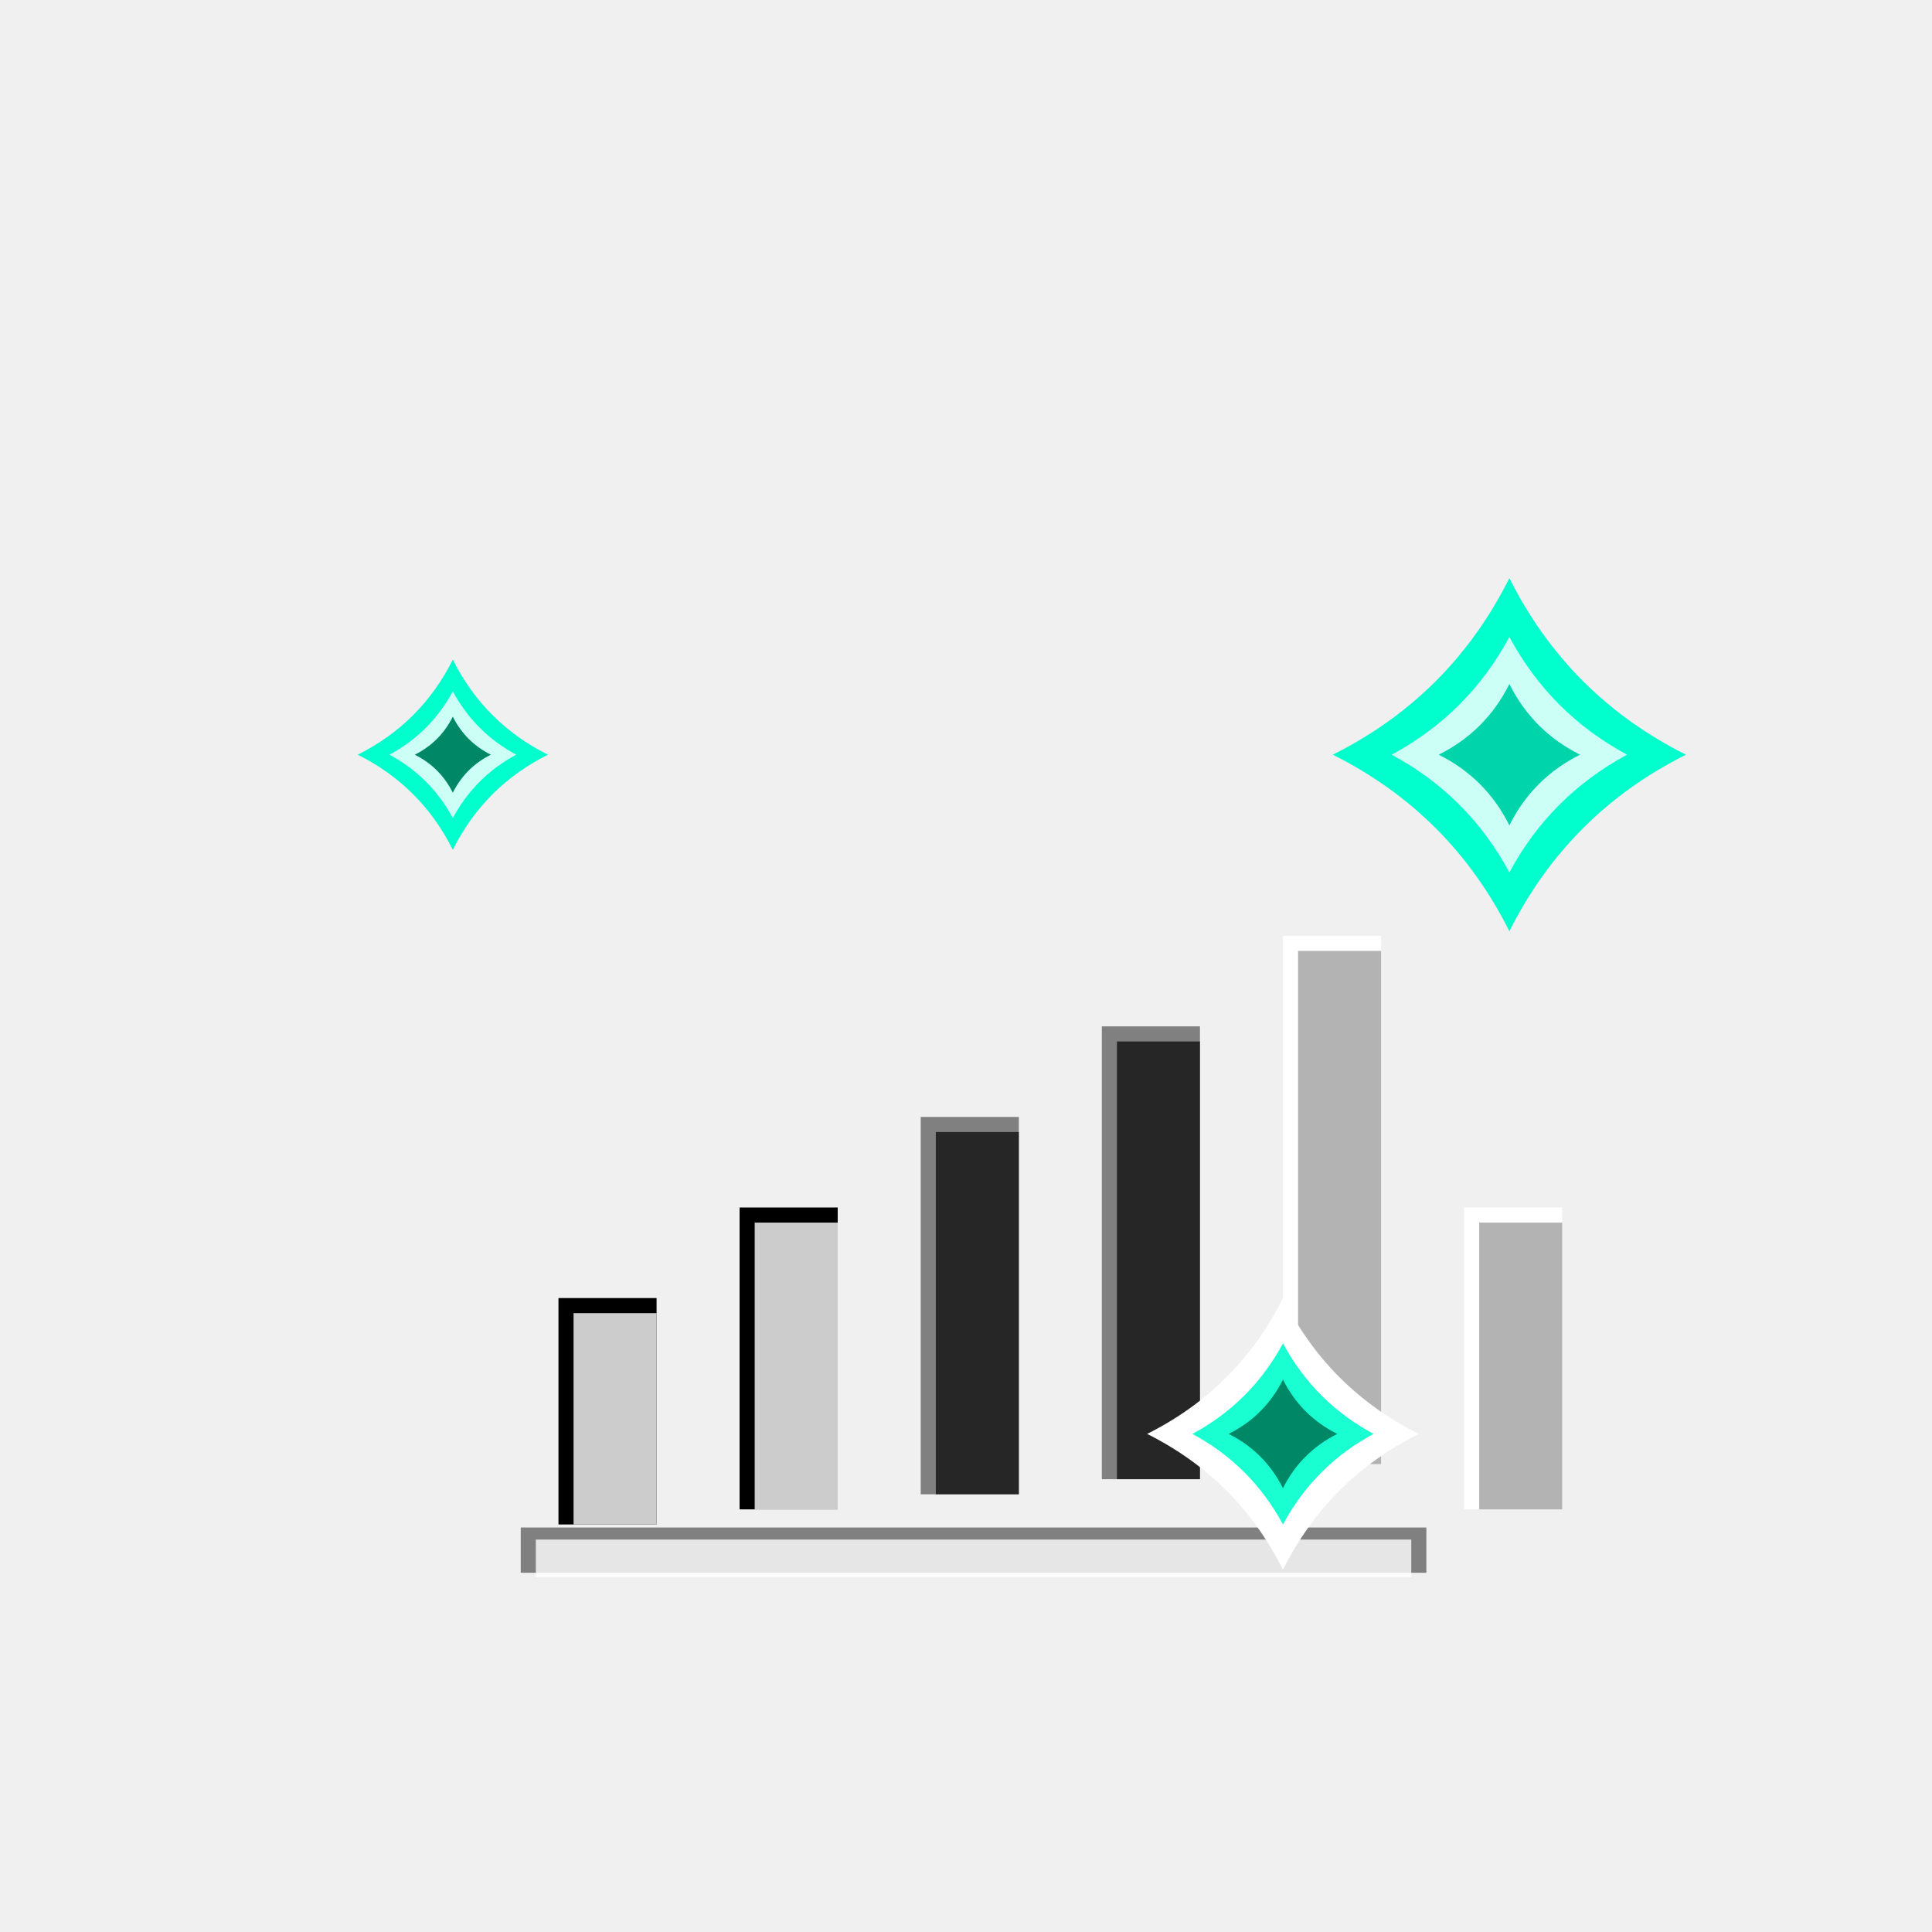
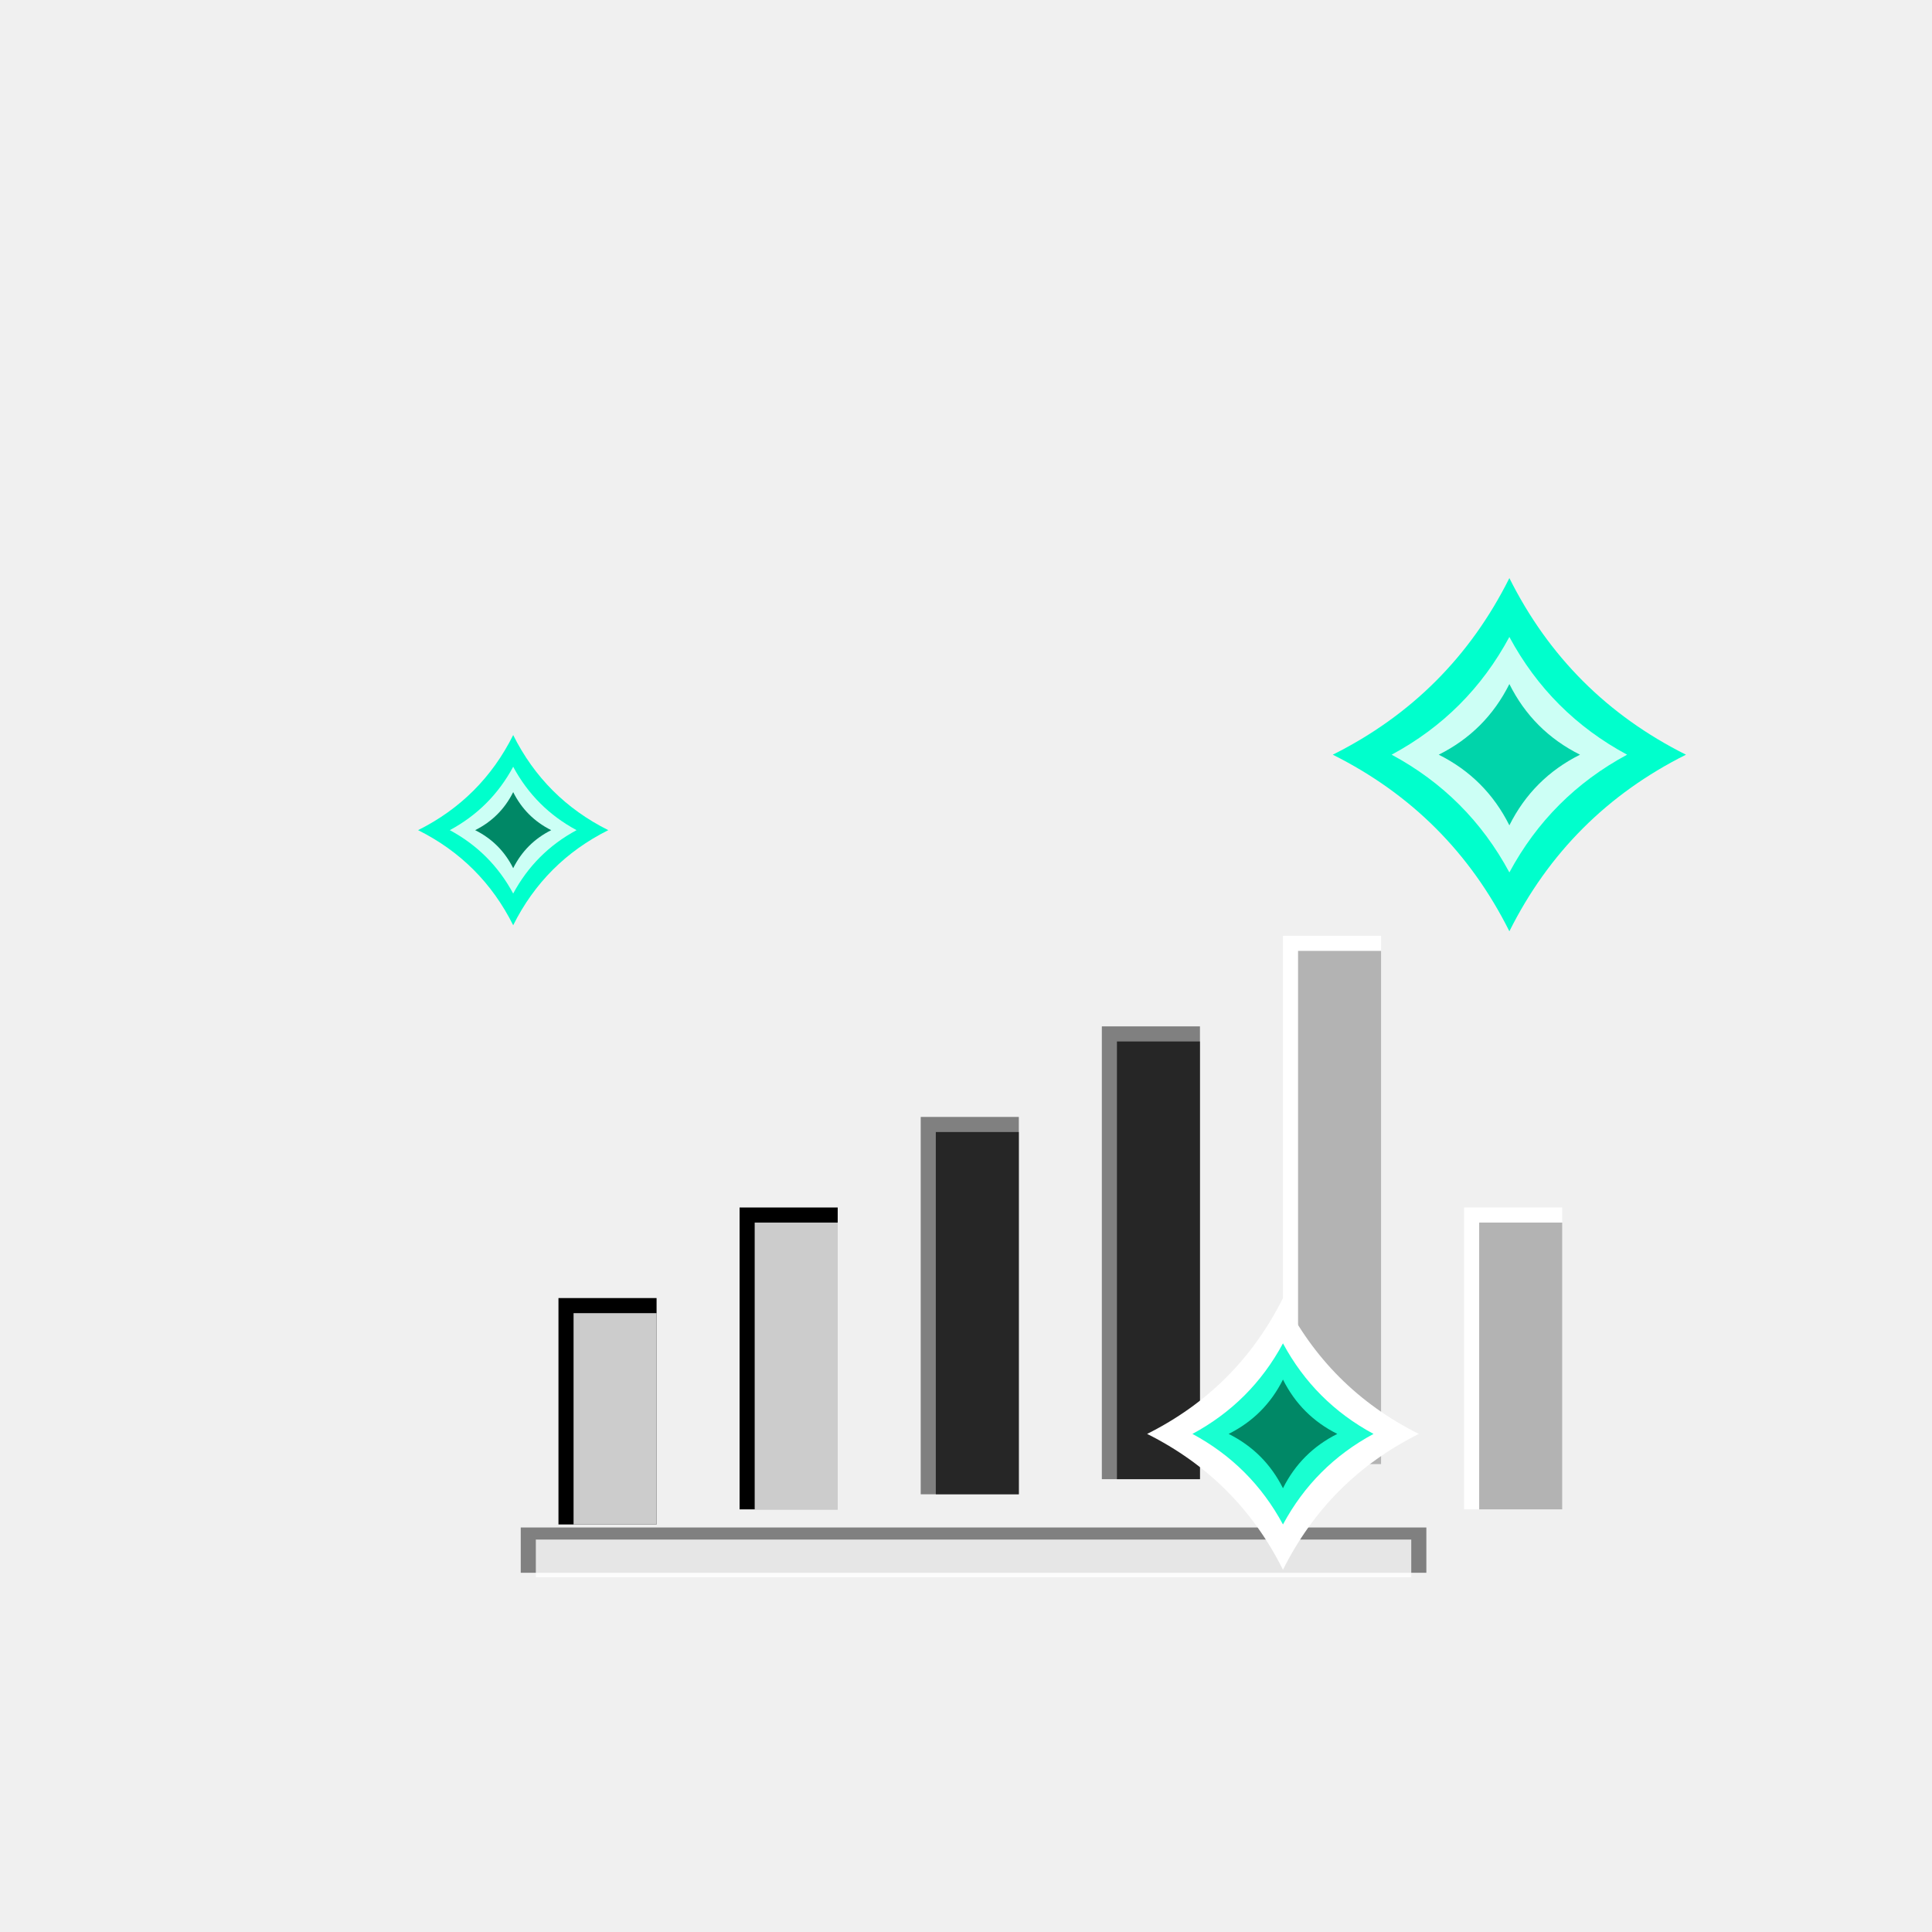
<svg xmlns="http://www.w3.org/2000/svg" width="128" height="128" viewBox="0 0 128 128" fill="none">
  <rect x="37" y="86" width="6.5" height="15" fill="#000000" />
  <rect x="49" y="80" width="6.5" height="20" fill="#000000" />
  <rect x="61" y="74" width="6.5" height="25" fill="#808080" />
  <rect x="73" y="68" width="6.5" height="30" fill="#808080" />
  <rect x="85" y="62" width="6.5" height="35" fill="#ffffff" />
  <rect x="97" y="80" width="6.5" height="20" fill="#ffffff" />
  <rect x="34.5" y="101.2" width="60" height="3" fill="#808080" />
  <rect x="38" y="87" width="5.5" height="14" fill="#ffffff" opacity="0.8" />
  <rect x="50" y="81" width="5.5" height="19" fill="#ffffff" opacity="0.8" />
  <rect x="62" y="75" width="5.5" height="24" fill="#000000" opacity="0.7" />
  <rect x="74" y="69" width="5.5" height="29" fill="#000000" opacity="0.7" />
  <rect x="86" y="63" width="5.5" height="34" fill="#808080" opacity="0.6" />
  <rect x="98" y="81" width="5.5" height="19" fill="#808080" opacity="0.6" />
  <rect x="35.5" y="102" width="58" height="2.5" fill="#ffffff" opacity="0.8" />
-   <g transform="translate(30,50) scale(2.1)">
+   <g transform="translate(34,55) scale(2.1)">
    <path d="M0 -3 Q1 -1 3 0 Q1 1 0 3 Q-1 1 -3 0 Q-1 -1 0 -3 Z" fill="#00ffcc" />
    <path d="M0 -2 Q0.7 -0.7 2 0 Q0.7 0.7 0 2 Q-0.7 0.7 -2 0 Q-0.7 -0.7 0 -2 Z" fill="#ffffff" opacity="0.8" />
    <path d="M0 -1.2 Q0.4 -0.4 1.2 0 Q0.4 0.4 0 1.2 Q-0.4 0.4 -1.2 0 Q-0.4 -0.4 0 -1.2 Z" fill="#008866" />
  </g>
  <g transform="translate(100,50) scale(3.9)">
    <path d="M0 -3 Q1 -1 3 0 Q1 1 0 3 Q-1 1 -3 0 Q-1 -1 0 -3 Z" fill="#00ffcc" />
    <path d="M0 -2 Q0.7 -0.7 2 0 Q0.7 0.7 0 2 Q-0.7 0.7 -2 0 Q-0.7 -0.7 0 -2 Z" fill="#ffffff" opacity="0.8" />
    <path d="M0 -1.2 Q0.4 -0.4 1.2 0 Q0.4 0.4 0 1.2 Q-0.4 0.4 -1.2 0 Q-0.4 -0.4 0 -1.2 Z" fill="#00d4aa" />
  </g>
  <g transform="translate(85,95) scale(3.0)">
    <path d="M0 -3 Q1 -1 3 0 Q1 1 0 3 Q-1 1 -3 0 Q-1 -1 0 -3 Z" fill="#ffffff" />
    <path d="M0 -2 Q0.7 -0.7 2 0 Q0.7 0.7 0 2 Q-0.7 0.7 -2 0 Q-0.7 -0.7 0 -2 Z" fill="#00ffcc" opacity="0.9" />
    <path d="M0 -1.2 Q0.4 -0.4 1.2 0 Q0.4 0.4 0 1.2 Q-0.4 0.4 -1.2 0 Q-0.4 -0.4 0 -1.2 Z" fill="#008866" />
  </g>
</svg>
